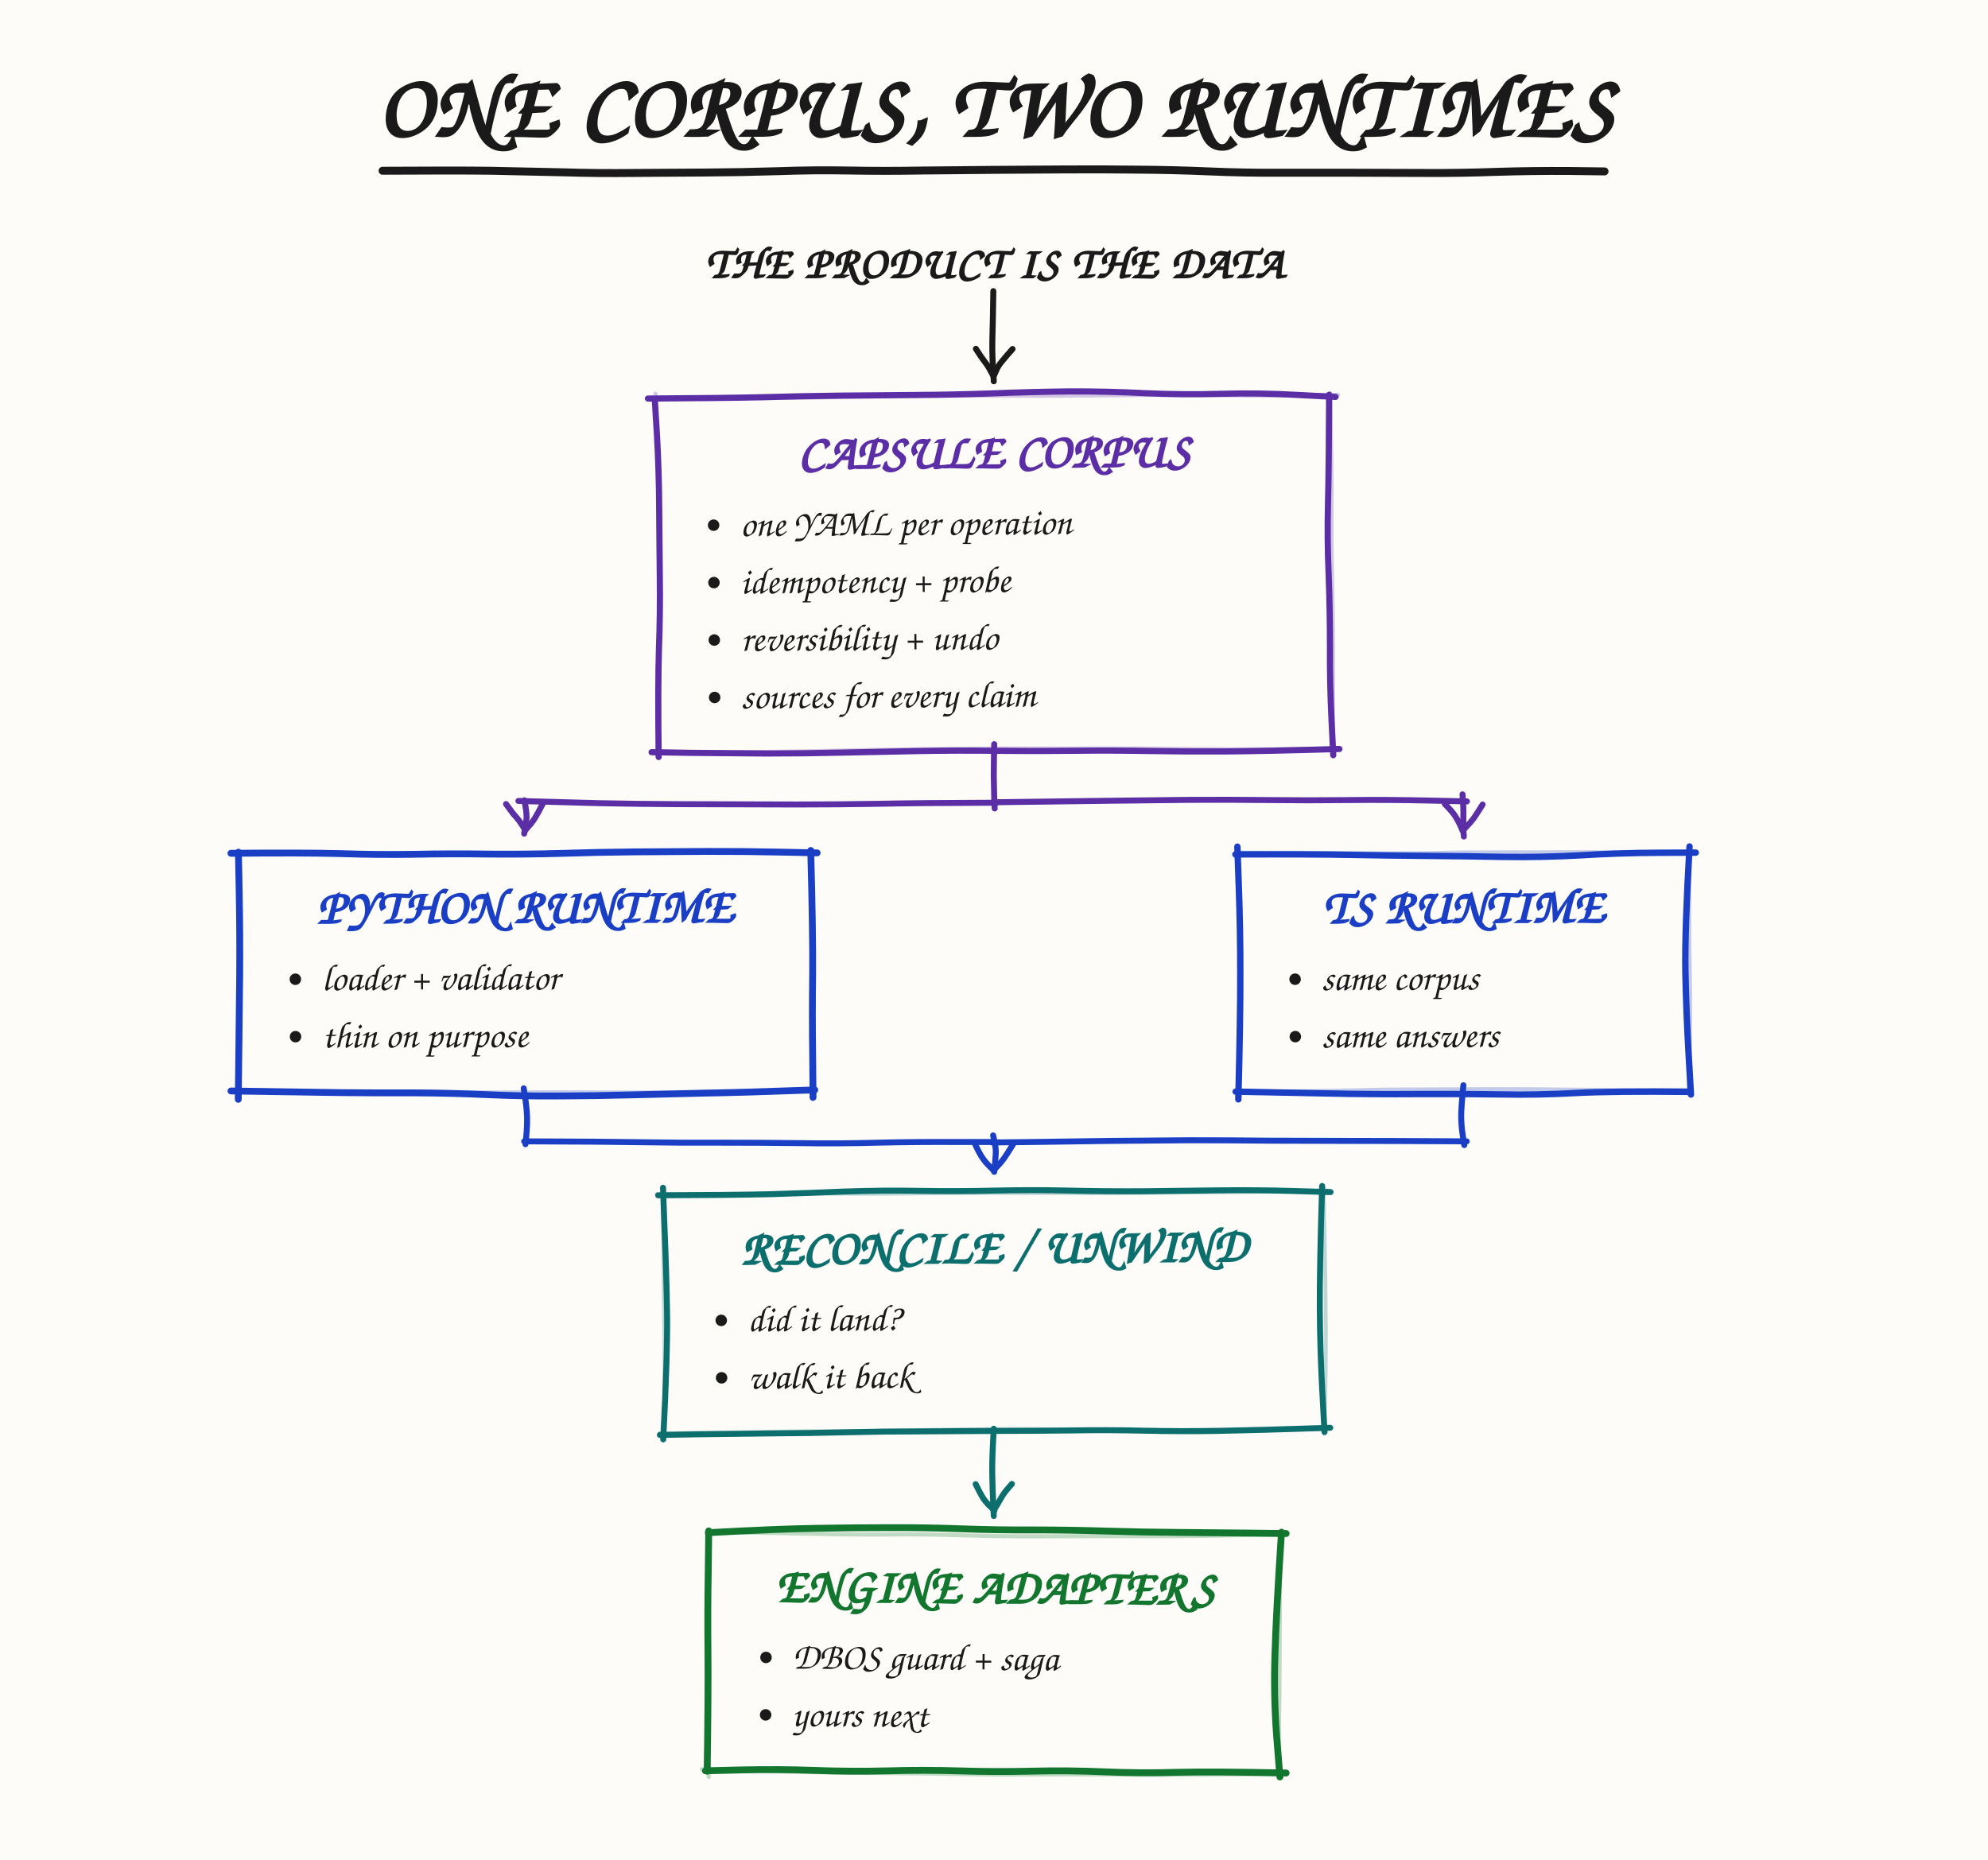
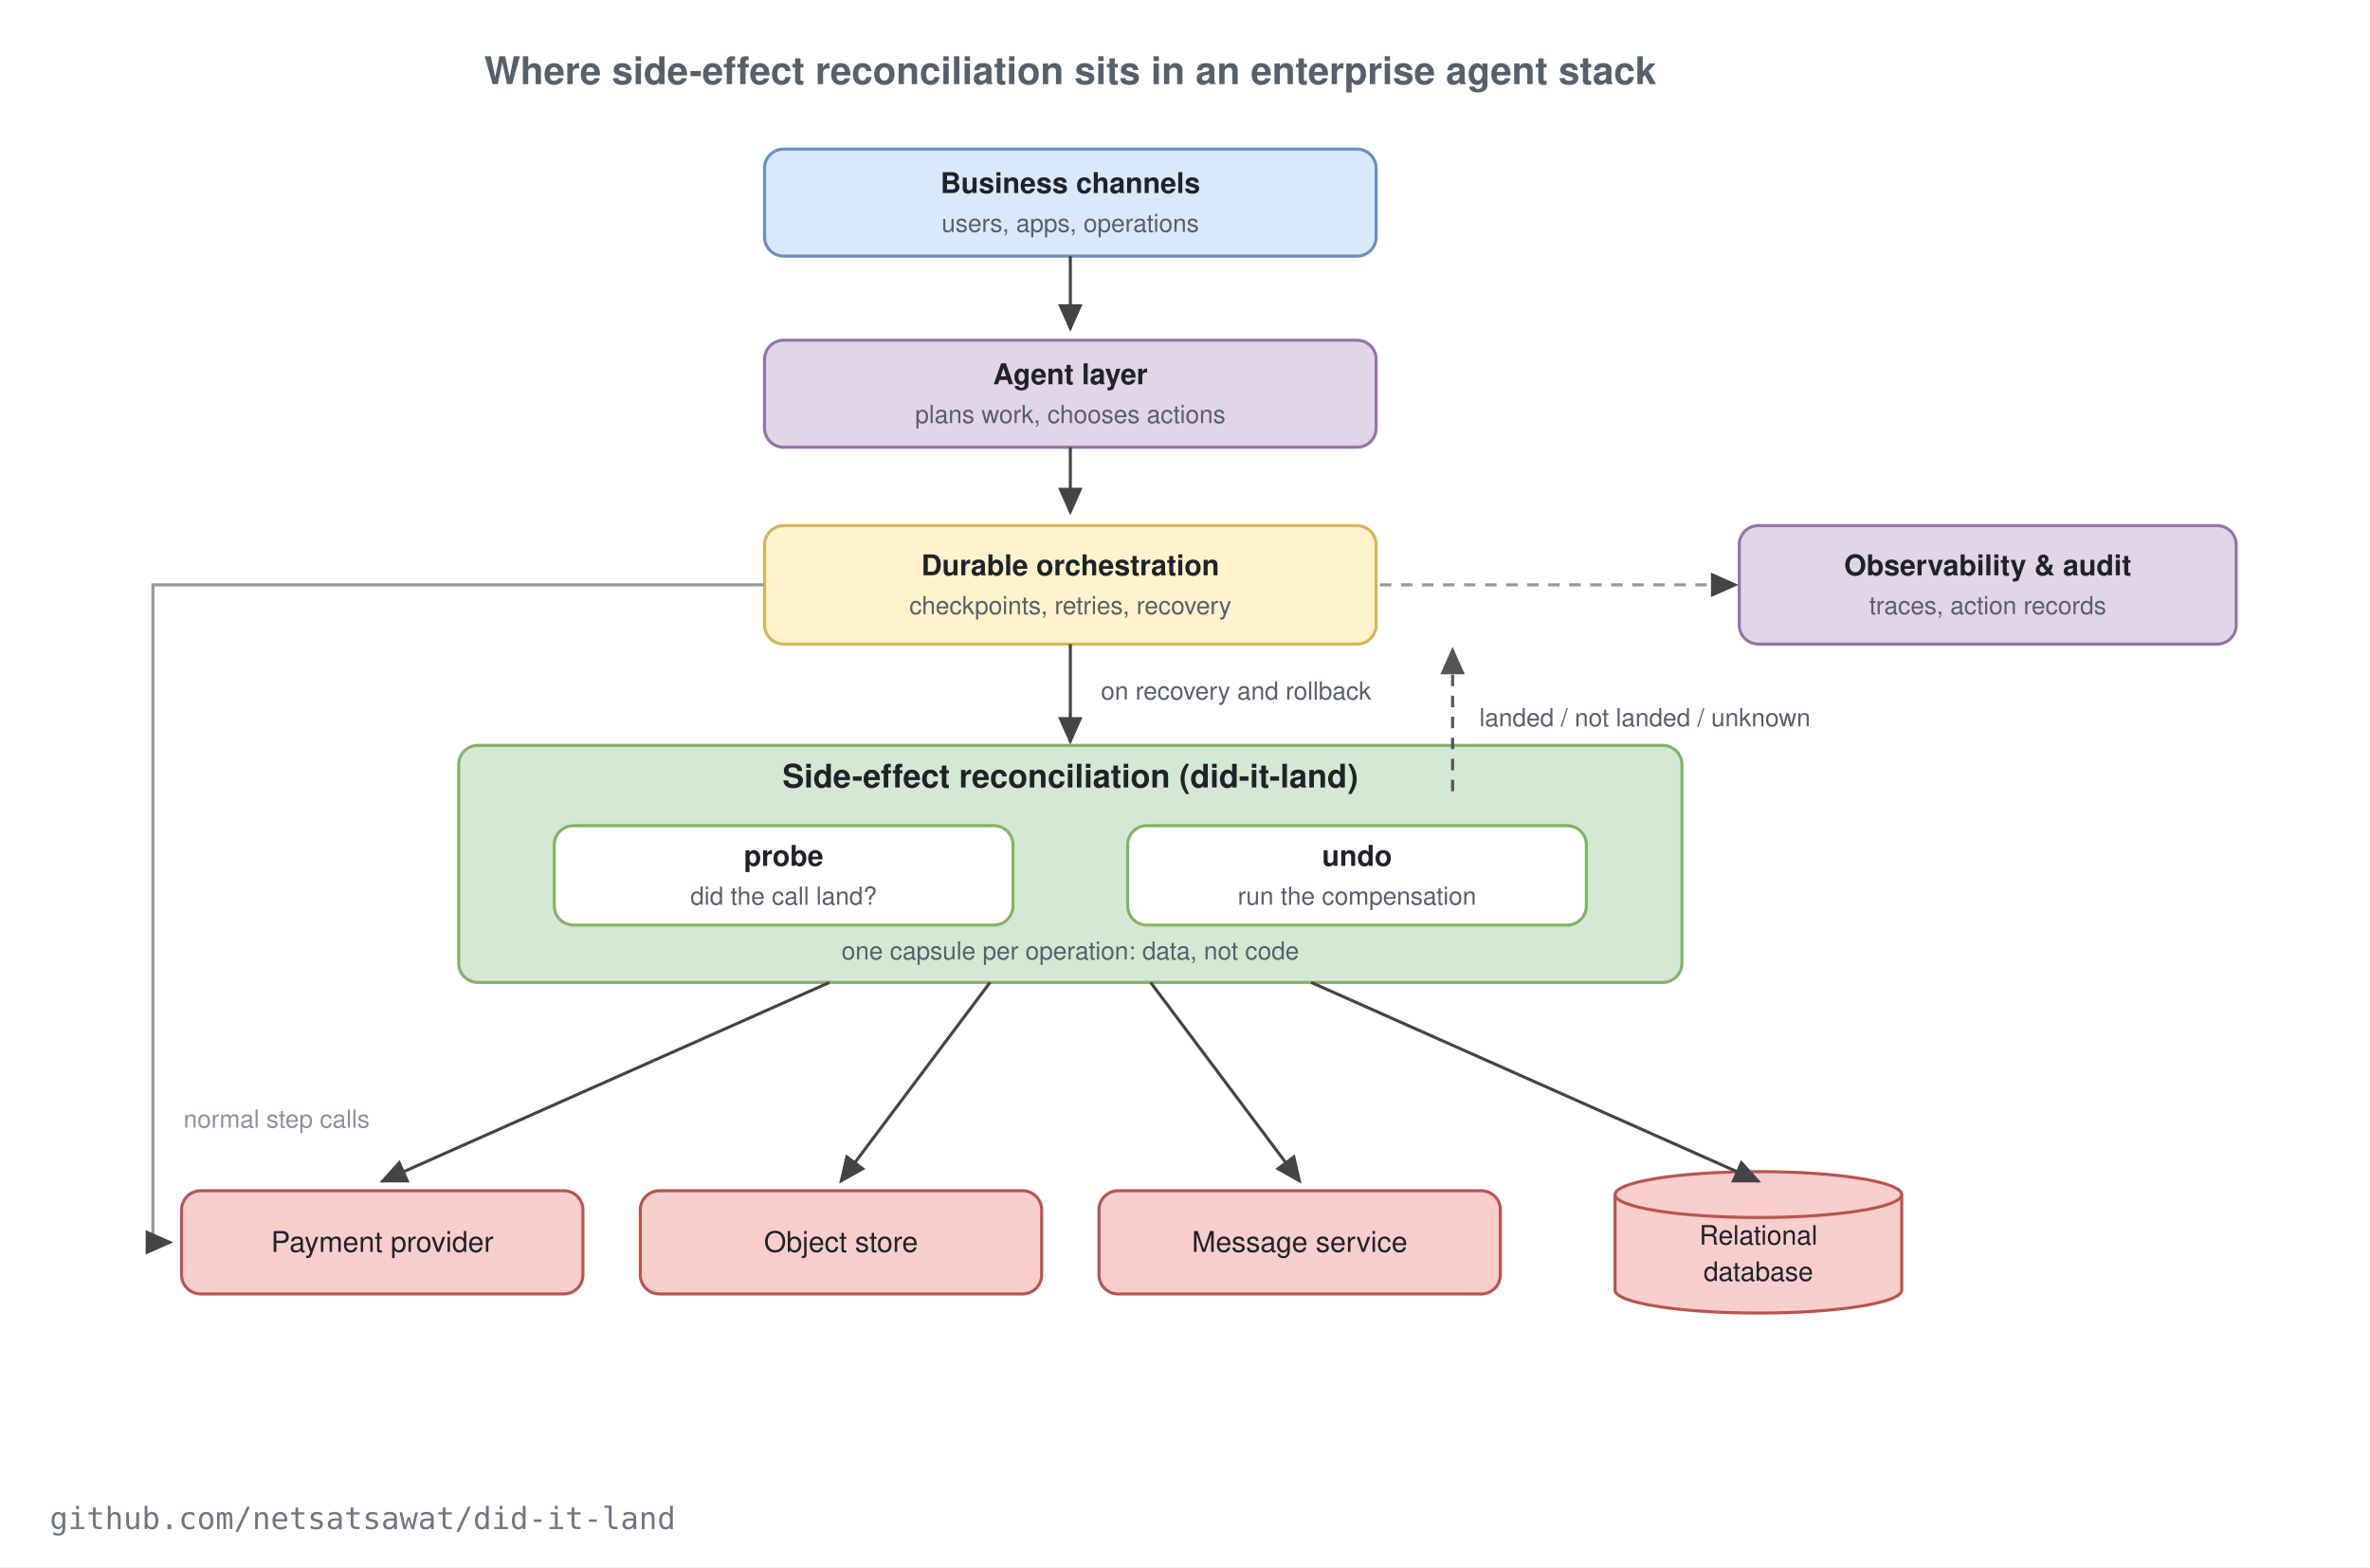
- <svg xmlns="http://www.w3.org/2000/svg" width="900" height="842" viewBox="0 0 900 842" role="img">
-   <rect x="0" y="0" width="900" height="842" fill="#fdfcf8" />
-   <text x="450.0" y="62" font-family="Marker Felt, Chalkboard SE, Bradley Hand, Comic Sans MS, cursive" font-size="40" font-weight="bold" fill="#1a1a1a" text-anchor="middle" letter-spacing="1.5">ONE CORPUS, TWO RUNTIMES</text>
-   <path d="M173.2 77.3 Q205.7 77.1 222.0 77.3 Q238.3 77.6 254.6 78.0 Q270.8 78.5 287.1 78.3 Q303.3 78.2 319.6 78.1 Q335.9 78.0 352.1 77.5 Q368.4 76.9 384.7 77.2 Q401.0 77.5 417.2 77.2 Q433.5 77.0 449.8 76.9 Q466.0 76.8 482.3 76.7 Q498.6 76.6 514.9 76.8 Q531.1 76.9 547.4 77.6 Q563.7 78.3 580.0 78.2 Q596.2 78.2 612.5 78.2 Q628.7 78.3 645.0 78.3 Q661.3 78.4 677.5 77.8 Q693.8 77.3 710.1 77.4 L726.4 77.6" fill="none" stroke="#1a1a1a" stroke-width="3.6" stroke-linecap="round" stroke-linejoin="round" opacity="1.0" />
-   <text x="450.0" y="126" font-family="Marker Felt, Chalkboard SE, Bradley Hand, Comic Sans MS, cursive" font-size="20" font-weight="bold" fill="#1a1a1a" text-anchor="middle" letter-spacing="1">THE PRODUCT IS THE DATA</text>
-   <path d="M449.7 131.8 Q449.5 145.4 449.3 152.2 Q449.1 159.0 449.5 165.8 L449.9 172.6" fill="none" stroke="#1a1a1a" stroke-width="2.7" stroke-linecap="round" stroke-linejoin="round" opacity="1.0" />
-   <path d="M441.8 157.9 Q444.4 162.0 445.9 163.9 Q447.4 165.8 448.5 168.0 L449.7 170.2" fill="none" stroke="#1a1a1a" stroke-width="2.7" stroke-linecap="round" stroke-linejoin="round" opacity="1.0" />
-   <path d="M458.4 158.0 Q455.1 161.7 453.6 163.6 Q452.0 165.4 451.0 167.7 L450.0 170.0" fill="none" stroke="#1a1a1a" stroke-width="2.7" stroke-linecap="round" stroke-linejoin="round" opacity="1.0" />
-   <path d="M450.1 336.9 Q449.9 346.6 449.9 351.5 Q450.0 356.3 450.1 361.1 L450.3 366.0" fill="none" stroke="#5b2ea6" stroke-width="2.7" stroke-linecap="round" stroke-linejoin="round" opacity="1.0" />
-   <path d="M451.1 363.4 Q415.0 363.5 396.9 363.9 Q378.9 364.2 360.9 364.2 Q342.9 364.2 324.9 364.1 Q306.8 364.1 288.8 363.9 Q270.7 363.7 252.7 363.1 L234.7 362.6 M237.4 362.3 Q238.4 367.4 238.4 369.9 Q238.3 372.4 237.8 374.9 L237.3 377.4" fill="none" stroke="#5b2ea6" stroke-width="2.7" stroke-linecap="round" stroke-linejoin="round" opacity="1.0" />
-   <path d="M229.1 364.0 Q231.9 368.0 233.6 369.8 Q235.2 371.6 236.5 373.7 L237.8 375.8" fill="none" stroke="#5b2ea6" stroke-width="2.7" stroke-linecap="round" stroke-linejoin="round" opacity="1.0" />
-   <path d="M245.7 363.9 Q243.5 368.2 242.2 370.3 Q240.9 372.4 239.2 374.2 L237.6 376.1" fill="none" stroke="#5b2ea6" stroke-width="2.7" stroke-linecap="round" stroke-linejoin="round" opacity="1.0" />
-   <path d="M449.4 363.2 Q485.2 362.7 503.1 362.5 Q521.0 362.3 538.9 362.1 Q556.7 362.0 574.6 362.2 Q592.5 362.4 610.4 362.2 Q628.3 362.0 646.2 362.4 L664.1 362.8 M662.1 359.6 Q662.6 366.0 662.5 369.1 Q662.4 372.3 662.5 375.5 L662.7 378.7" fill="none" stroke="#5b2ea6" stroke-width="2.7" stroke-linecap="round" stroke-linejoin="round" opacity="1.0" />
-   <path d="M654.1 364.0 Q657.6 367.5 658.9 369.6 Q660.2 371.6 661.2 373.9 L662.2 376.2" fill="none" stroke="#5b2ea6" stroke-width="2.7" stroke-linecap="round" stroke-linejoin="round" opacity="1.0" />
-   <path d="M671.2 364.2 Q668.6 368.4 667.2 370.4 Q665.8 372.3 664.0 374.1 L662.3 375.9" fill="none" stroke="#5b2ea6" stroke-width="2.7" stroke-linecap="round" stroke-linejoin="round" opacity="1.0" />
-   <path d="M237.1 492.7 Q238.5 501.2 238.6 505.4 Q238.7 509.6 238.3 513.8 L237.9 518.0 M237.3 516.7 Q272.9 516.8 290.6 517.1 Q308.4 517.4 326.1 517.3 Q343.9 517.3 361.7 517.5 Q379.5 517.8 397.2 517.3 Q415.0 516.9 432.8 517.0 L450.6 517.0" fill="none" stroke="#1a3fc4" stroke-width="2.7" stroke-linecap="round" stroke-linejoin="round" opacity="1.0" />
-   <path d="M662.5 491.3 Q661.6 500.3 661.5 504.9 Q661.5 509.4 662.2 513.9 L662.9 518.4 M664.0 516.7 Q628.2 516.5 610.3 516.5 Q592.4 516.5 574.5 516.4 Q556.6 516.2 538.7 516.2 Q520.7 516.3 502.8 516.5 Q484.9 516.7 467.0 517.0 L449.1 517.2" fill="none" stroke="#1a3fc4" stroke-width="2.7" stroke-linecap="round" stroke-linejoin="round" opacity="1.0" />
-   <path d="M449.6 514.0 Q451.0 519.5 450.8 522.2 Q450.6 525.0 450.4 527.8 L450.1 530.5" fill="none" stroke="#1a3fc4" stroke-width="2.7" stroke-linecap="round" stroke-linejoin="round" opacity="1.0" />
-   <path d="M441.5 518.1 Q443.6 522.6 445.0 524.5 Q446.4 526.5 448.2 528.2 L450.0 530.0" fill="none" stroke="#1a3fc4" stroke-width="2.7" stroke-linecap="round" stroke-linejoin="round" opacity="1.0" />
-   <path d="M458.6 518.1 Q456.0 522.3 454.6 524.3 Q453.2 526.3 451.5 528.0 L449.8 529.8" fill="none" stroke="#1a3fc4" stroke-width="2.7" stroke-linecap="round" stroke-linejoin="round" opacity="1.0" />
-   <path d="M449.9 646.8 Q449.1 660.0 449.2 666.5 Q449.3 673.1 449.6 679.7 L449.9 686.3" fill="none" stroke="#0d6e6e" stroke-width="2.7" stroke-linecap="round" stroke-linejoin="round" opacity="1.0" />
-   <path d="M441.7 671.9 Q443.9 676.4 445.2 678.4 Q446.6 680.4 448.4 682.1 L450.2 683.8" fill="none" stroke="#0d6e6e" stroke-width="2.7" stroke-linecap="round" stroke-linejoin="round" opacity="1.0" />
-   <path d="M458.1 671.8 Q454.8 675.4 453.6 677.5 Q452.3 679.7 451.1 681.8 L449.8 683.8" fill="none" stroke="#0d6e6e" stroke-width="2.7" stroke-linecap="round" stroke-linejoin="round" opacity="1.0" />
-   <g transform="rotate(-0.34 450.0 260.0)">
-     <path d="M293.8 179.5 Q328.4 179.5 345.7 179.2 Q363.0 178.8 380.3 178.7 Q397.6 178.6 414.9 178.6 Q432.2 178.6 449.5 178.1 Q466.8 177.5 484.1 177.4 Q501.4 177.4 518.7 178.4 Q536.0 179.3 553.2 178.9 Q570.5 178.5 587.8 179.6 L605.1 180.6 M602.2 179.6 Q601.9 212.2 601.4 228.6 Q600.9 244.9 601.5 261.2 Q602.0 277.5 601.9 293.9 Q601.7 310.2 602.4 326.5 L603.1 342.8 M605.9 340.0 Q571.3 340.8 554.0 340.8 Q536.7 340.8 519.4 340.4 Q502.1 340.0 484.8 340.1 Q467.5 340.2 450.2 339.9 Q432.9 339.6 415.6 339.8 Q398.3 340.0 381.0 340.3 Q363.7 340.6 346.4 340.5 Q329.1 340.3 311.8 340.0 L294.5 339.6 M297.7 341.8 Q297.5 309.5 298.1 293.3 Q298.8 277.1 298.7 260.9 Q298.6 244.7 298.6 228.5 Q298.6 212.3 297.8 196.2 L296.9 180.0" fill="none" stroke="#5b2ea6" stroke-width="2.79" stroke-linecap="round" stroke-linejoin="round" opacity="1.0" />
-     <path d="M295.5 179.7 Q330.0 179.7 347.2 179.6 Q364.5 179.6 381.8 179.3 Q399.1 179.1 416.4 179.0 Q433.6 178.9 450.9 179.1 Q468.1 179.3 485.4 179.3 Q502.6 179.3 519.9 179.2 Q537.1 179.0 554.4 179.5 Q571.7 180.0 589.0 179.8 L606.2 179.7 M602.6 178.9 Q603.2 211.7 603.0 228.1 Q602.7 244.5 603.0 260.9 Q603.3 277.3 603.2 293.7 Q603.2 310.1 603.0 326.5 L602.8 342.9 M604.0 339.8 Q569.7 340.1 552.5 339.8 Q535.4 339.5 518.2 339.3 Q501.1 339.1 484.0 339.1 Q466.8 339.0 449.6 338.9 Q432.5 338.8 415.4 339.0 Q398.2 339.1 381.0 339.4 Q363.9 339.7 346.8 339.8 Q329.6 339.9 312.5 339.8 L295.3 339.7 M297.3 341.2 Q298.1 308.5 298.3 292.1 Q298.5 275.7 298.4 259.3 Q298.2 242.9 298.2 226.5 Q298.3 210.1 297.8 193.7 L297.2 177.3" fill="none" stroke="#5b2ea6" stroke-width="1.9" stroke-linecap="round" stroke-linejoin="round" opacity="0.26" />
-     <text x="450.0" y="212" font-family="Marker Felt, Chalkboard SE, Bradley Hand, Comic Sans MS, cursive" font-size="22" font-weight="bold" fill="#5b2ea6" text-anchor="middle" letter-spacing="0.5">CAPSULE CORPUS</text>
-     <circle cx="323.2" cy="237" r="2.6" fill="#1a1a1a" />
-     <text x="335.2" y="242" font-family="Marker Felt, Chalkboard SE, Bradley Hand, Comic Sans MS, cursive" font-size="17" font-weight="normal" fill="#1a1a1a" text-anchor="start" letter-spacing="0">one YAML per operation</text>
-     <circle cx="323.2" cy="263" r="2.6" fill="#1a1a1a" />
-     <text x="335.2" y="268" font-family="Marker Felt, Chalkboard SE, Bradley Hand, Comic Sans MS, cursive" font-size="17" font-weight="normal" fill="#1a1a1a" text-anchor="start" letter-spacing="0">idempotency + probe</text>
-     <circle cx="323.2" cy="289" r="2.6" fill="#1a1a1a" />
-     <text x="335.2" y="294" font-family="Marker Felt, Chalkboard SE, Bradley Hand, Comic Sans MS, cursive" font-size="17" font-weight="normal" fill="#1a1a1a" text-anchor="start" letter-spacing="0">reversibility + undo</text>
-     <circle cx="323.2" cy="315" r="2.6" fill="#1a1a1a" />
-     <text x="335.2" y="320" font-family="Marker Felt, Chalkboard SE, Bradley Hand, Comic Sans MS, cursive" font-size="17" font-weight="normal" fill="#1a1a1a" text-anchor="start" letter-spacing="0">sources for every claim</text>
-   </g>
-   <g transform="rotate(-0.17 237.5 440.0)">
-     <path d="M104.7 385.9 Q137.8 385.7 154.4 386.2 Q171.0 386.8 187.6 386.6 Q204.2 386.3 220.8 386.6 Q237.4 386.8 253.9 386.4 Q270.5 385.9 287.1 385.8 Q303.7 385.7 320.3 385.7 Q336.9 385.7 353.5 386.1 L370.1 386.5 M367.2 385.4 Q368.1 422.6 367.9 441.2 Q367.6 459.9 367.8 478.5 L367.9 497.2 M368.7 493.8 Q335.7 494.9 319.1 495.1 Q302.6 495.4 286.1 495.8 Q269.6 496.2 253.1 496.2 Q236.6 496.3 220.1 495.5 Q203.5 494.7 187.0 494.6 Q170.5 494.6 154.0 494.4 Q137.5 494.1 121.0 493.8 L104.4 493.5 M107.7 497.3 Q108.2 460.0 108.5 441.4 Q108.7 422.7 108.4 404.0 L108.1 385.4" fill="none" stroke="#1a3fc4" stroke-width="3.09" stroke-linecap="round" stroke-linejoin="round" opacity="1.0" />
-     <path d="M107.3 386.2 Q140.1 386.3 156.5 386.5 Q172.9 386.6 189.2 386.5 Q205.6 386.3 222.0 386.6 Q238.4 386.8 254.8 386.6 Q271.2 386.3 287.6 386.4 Q304.0 386.4 320.4 386.4 Q336.8 386.5 353.2 386.4 L369.6 386.2 M367.2 384.9 Q367.3 421.5 367.4 439.9 Q367.4 458.2 367.4 476.5 L367.4 494.8 M368.7 494.1 Q335.7 494.6 319.2 494.6 Q302.7 494.7 286.2 494.6 Q269.8 494.5 253.3 494.4 Q236.8 494.4 220.3 494.4 Q203.8 494.4 187.3 494.4 Q170.8 494.5 154.3 494.1 Q137.8 493.8 121.3 493.9 L104.8 493.9 M108.1 494.5 Q109.1 458.3 109.0 440.1 Q108.9 422.0 108.2 403.9 L107.5 385.8" fill="none" stroke="#1a3fc4" stroke-width="1.58" stroke-linecap="round" stroke-linejoin="round" opacity="0.26" />
-     <text x="237.5" y="418" font-family="Marker Felt, Chalkboard SE, Bradley Hand, Comic Sans MS, cursive" font-size="22" font-weight="bold" fill="#1a3fc4" text-anchor="middle" letter-spacing="0.5">PYTHON RUNTIME</text>
-     <circle cx="133.7" cy="443" r="2.6" fill="#1a1a1a" />
-     <text x="145.7" y="448" font-family="Marker Felt, Chalkboard SE, Bradley Hand, Comic Sans MS, cursive" font-size="17" font-weight="normal" fill="#1a1a1a" text-anchor="start" letter-spacing="0">loader + validator</text>
-     <circle cx="133.7" cy="469" r="2.6" fill="#1a1a1a" />
-     <text x="145.7" y="474" font-family="Marker Felt, Chalkboard SE, Bradley Hand, Comic Sans MS, cursive" font-size="17" font-weight="normal" fill="#1a1a1a" text-anchor="start" letter-spacing="0">thin on purpose</text>
-   </g>
-   <g transform="rotate(-0.22 662.5 440.0)">
-     <path d="M559.5 386.4 Q594.3 386.4 611.6 386.8 Q629.0 387.2 646.4 387.4 Q663.7 387.6 681.1 388.0 Q698.5 388.3 715.9 387.4 Q733.2 386.4 750.5 386.4 L767.9 386.4 M765.1 383.6 Q762.8 421.1 763.0 439.8 Q763.3 458.5 764.3 477.2 L765.3 495.9 M764.8 494.7 Q730.5 494.2 713.4 495.0 Q696.3 495.9 679.1 495.5 Q662.0 495.2 644.9 495.2 Q627.7 495.3 610.6 495.0 Q593.5 494.6 576.4 494.2 L559.2 493.8 M560.4 497.3 Q561.5 459.2 561.5 440.1 Q561.6 421.1 561.0 402.0 L560.4 382.9" fill="none" stroke="#1a3fc4" stroke-width="2.9" stroke-linecap="round" stroke-linejoin="round" opacity="1.0" />
-     <path d="M559.8 385.6 Q594.4 385.7 611.8 386.0 Q629.1 386.3 646.4 386.1 Q663.7 385.8 681.0 385.9 Q698.4 385.9 715.7 386.0 Q733.0 386.1 750.4 386.2 L767.7 386.3 M765.1 384.9 Q764.6 421.7 765.0 440.1 Q765.3 458.5 764.8 476.9 L764.3 495.4 M765.2 493.7 Q731.0 493.8 713.9 493.5 Q696.7 493.2 679.6 493.1 Q662.5 493.1 645.4 493.1 Q628.2 493.0 611.1 493.4 Q594.0 493.8 576.9 493.8 L559.8 493.7 M560.7 497.5 Q561.1 459.5 561.3 440.5 Q561.5 421.5 561.0 402.5 L560.6 383.5" fill="none" stroke="#1a3fc4" stroke-width="1.77" stroke-linecap="round" stroke-linejoin="round" opacity="0.26" />
-     <text x="662.5" y="418" font-family="Marker Felt, Chalkboard SE, Bradley Hand, Comic Sans MS, cursive" font-size="22" font-weight="bold" fill="#1a3fc4" text-anchor="middle" letter-spacing="0.5">TS RUNTIME</text>
-     <circle cx="586.3" cy="443" r="2.6" fill="#1a1a1a" />
-     <text x="598.3" y="448" font-family="Marker Felt, Chalkboard SE, Bradley Hand, Comic Sans MS, cursive" font-size="17" font-weight="normal" fill="#1a1a1a" text-anchor="start" letter-spacing="0">same corpus</text>
-     <circle cx="586.3" cy="469" r="2.6" fill="#1a1a1a" />
-     <text x="598.3" y="474" font-family="Marker Felt, Chalkboard SE, Bradley Hand, Comic Sans MS, cursive" font-size="17" font-weight="normal" fill="#1a1a1a" text-anchor="start" letter-spacing="0">same answers</text>
-   </g>
-   <g transform="rotate(-0.35 450.0 594.0)">
-     <path d="M298.3 540.2 Q332.2 540.3 349.1 540.0 Q366.0 539.6 382.9 539.0 Q399.8 538.5 416.7 538.9 Q433.6 539.3 450.5 539.0 Q467.4 538.7 484.3 539.2 Q501.2 539.7 518.1 539.7 Q535.1 539.6 552.0 539.5 Q568.9 539.4 585.8 540.0 L602.7 540.6 M598.9 537.8 Q597.5 574.9 597.5 593.5 Q597.5 612.1 598.4 630.7 L599.3 649.2 M601.9 647.3 Q568.2 648.2 551.4 648.4 Q534.5 648.6 517.6 648.1 Q500.8 647.6 483.9 647.8 Q467.0 647.9 450.1 647.8 Q433.3 647.8 416.5 647.8 Q399.6 647.7 382.7 648.0 Q365.8 648.3 349.0 648.3 Q332.1 648.4 315.2 648.5 L298.4 648.7 M299.9 650.7 Q302.1 612.8 302.0 593.8 Q301.8 574.8 301.1 555.8 L300.5 536.8" fill="none" stroke="#0d6e6e" stroke-width="2.7" stroke-linecap="round" stroke-linejoin="round" opacity="1.0" />
-     <path d="M297.5 539.6 Q331.3 540.3 348.2 540.0 Q365.1 539.8 382.0 540.0 Q398.9 540.3 415.8 540.1 Q432.7 540.0 449.6 540.1 Q466.5 540.2 483.4 540.4 Q500.3 540.6 517.2 540.5 Q534.1 540.4 551.0 540.4 Q567.9 540.4 584.8 540.1 L601.7 539.8 M599.6 538.6 Q600.2 575.8 600.2 594.4 Q600.3 613.0 599.8 631.5 L599.2 650.1 M600.5 647.8 Q566.9 647.8 550.1 647.8 Q533.3 647.8 516.5 647.8 Q499.7 647.8 482.9 647.3 Q466.1 646.9 449.3 646.9 Q432.5 646.9 415.7 647.2 Q398.9 647.5 382.1 647.4 Q365.3 647.3 348.5 647.5 Q331.7 647.8 314.9 647.8 L298.1 647.9 M300.3 650.9 Q300.8 613.6 300.6 594.9 Q300.4 576.2 300.4 557.5 L300.3 538.9" fill="none" stroke="#0d6e6e" stroke-width="1.65" stroke-linecap="round" stroke-linejoin="round" opacity="0.26" />
-     <text x="450.0" y="572" font-family="Marker Felt, Chalkboard SE, Bradley Hand, Comic Sans MS, cursive" font-size="22" font-weight="bold" fill="#0d6e6e" text-anchor="middle" letter-spacing="0.5">RECONCILE / UNWIND</text>
-     <circle cx="326.5" cy="597" r="2.6" fill="#1a1a1a" />
-     <text x="338.5" y="602" font-family="Marker Felt, Chalkboard SE, Bradley Hand, Comic Sans MS, cursive" font-size="17" font-weight="normal" fill="#1a1a1a" text-anchor="start" letter-spacing="0">did it land?</text>
-     <circle cx="326.5" cy="623" r="2.6" fill="#1a1a1a" />
-     <text x="338.5" y="628" font-family="Marker Felt, Chalkboard SE, Bradley Hand, Comic Sans MS, cursive" font-size="17" font-weight="normal" fill="#1a1a1a" text-anchor="start" letter-spacing="0">walk it back</text>
-   </g>
-   <g transform="rotate(0.37 450.0 748.0)">
-     <path d="M320.3 694.7 Q353.0 692.7 369.4 692.4 Q385.7 692.0 402.0 691.9 Q418.4 691.7 434.8 692.2 Q451.1 692.7 467.5 692.5 Q483.8 692.4 500.1 692.8 Q516.5 693.2 532.9 693.2 Q549.2 693.2 565.5 693.3 L581.9 693.4 M579.8 692.8 Q577.6 729.7 577.2 748.2 Q576.7 766.7 578.2 785.2 L579.8 803.6 M582.6 801.8 Q549.8 801.3 533.3 801.8 Q516.9 802.4 500.4 801.8 Q484.0 801.2 467.6 801.7 Q451.2 802.2 434.8 801.8 Q418.3 801.4 401.9 802.0 Q385.4 802.5 369.0 802.0 Q352.6 801.5 336.1 802.0 L319.7 802.5 M320.5 802.7 Q320.8 766.4 320.5 748.3 Q320.2 730.2 320.4 712.0 L320.5 693.9" fill="none" stroke="#12762f" stroke-width="3.1" stroke-linecap="round" stroke-linejoin="round" opacity="1.0" />
-     <path d="M320.1 694.4 Q352.6 694.6 368.9 694.9 Q385.1 695.2 401.4 695.0 Q417.6 694.7 433.9 695.1 Q450.1 695.5 466.4 695.4 Q482.6 695.3 498.8 695.1 Q515.0 695.0 531.2 694.9 Q547.5 694.7 563.8 694.2 L580.0 693.7 M579.2 693.3 Q579.3 729.7 579.3 747.9 Q579.4 766.1 579.2 784.3 L579.0 802.5 M582.2 802.3 Q549.2 802.7 532.7 802.9 Q516.2 803.1 499.7 803.0 Q483.2 803.0 466.6 803.2 Q450.1 803.5 433.6 803.2 Q417.1 803.0 400.6 803.0 Q384.1 803.0 367.6 802.8 Q351.1 802.6 334.6 802.2 L318.1 801.8 M321.2 805.3 Q320.2 768.0 320.1 749.4 Q320.0 730.7 320.2 712.0 L320.5 693.3" fill="none" stroke="#12762f" stroke-width="1.87" stroke-linecap="round" stroke-linejoin="round" opacity="0.26" />
-     <text x="450.0" y="726" font-family="Marker Felt, Chalkboard SE, Bradley Hand, Comic Sans MS, cursive" font-size="22" font-weight="bold" fill="#12762f" text-anchor="middle" letter-spacing="0.5">ENGINE ADAPTERS</text>
-     <circle cx="346.8" cy="751" r="2.6" fill="#1a1a1a" />
-     <text x="358.8" y="756" font-family="Marker Felt, Chalkboard SE, Bradley Hand, Comic Sans MS, cursive" font-size="17" font-weight="normal" fill="#1a1a1a" text-anchor="start" letter-spacing="0">DBOS guard + saga</text>
-     <circle cx="346.8" cy="777" r="2.6" fill="#1a1a1a" />
-     <text x="358.8" y="782" font-family="Marker Felt, Chalkboard SE, Bradley Hand, Comic Sans MS, cursive" font-size="17" font-weight="normal" fill="#1a1a1a" text-anchor="start" letter-spacing="0">yours next</text>
-   </g>
+ <svg xmlns="http://www.w3.org/2000/svg" width="1240" height="820" viewBox="0 0 1240 820">
+   <defs>
+     <marker id="ab" markerWidth="10" markerHeight="8" refX="8" refY="4" orient="auto">
+       <path d="M0,0 L9,4 L0,8 z" fill="#444" />
+     </marker>
+     <marker id="am" markerWidth="10" markerHeight="8" refX="8" refY="4" orient="auto">
+       <path d="M0,0 L9,4 L0,8 z" fill="#9a2b2b" />
+     </marker>
+     <marker id="aw" markerWidth="10" markerHeight="8" refX="8" refY="4" orient="auto">
+       <path d="M0,0 L9,4 L0,8 z" fill="#555" />
+     </marker>
+   </defs>
+   <rect width="1240" height="820" fill="#ffffff" />
+   <text x="560" y="44" font-family="Helvetica Neue, Helvetica, Arial, sans-serif" font-size="20" fill="#57606a" text-anchor="middle" font-weight="600">Where side-effect reconciliation sits in an enterprise agent stack</text>
+   <rect x="400.0" y="78.0" width="320" height="56" rx="10" fill="#dae8fc" stroke="#6c8ebf" stroke-width="1.6" />
+   <text x="560" y="101.0" font-family="Helvetica Neue, Helvetica, Arial, sans-serif" font-size="15" fill="#1f2328" text-anchor="middle" font-weight="600">Business channels</text>
+   <text x="560" y="121.333" font-family="Helvetica Neue, Helvetica, Arial, sans-serif" font-size="13" fill="#57606a" text-anchor="middle" font-weight="normal">users, apps, operations</text>
+   <rect x="400.0" y="178.0" width="320" height="56" rx="10" fill="#e1d5e7" stroke="#9673a6" stroke-width="1.6" />
+   <text x="560" y="201.0" font-family="Helvetica Neue, Helvetica, Arial, sans-serif" font-size="15" fill="#1f2328" text-anchor="middle" font-weight="600">Agent layer</text>
+   <text x="560" y="221.333" font-family="Helvetica Neue, Helvetica, Arial, sans-serif" font-size="13" fill="#57606a" text-anchor="middle" font-weight="normal">plans work, chooses actions</text>
+   <rect x="400.0" y="275.0" width="320" height="62" rx="10" fill="#fff2cc" stroke="#d6b656" stroke-width="1.6" />
+   <text x="560" y="301.0" font-family="Helvetica Neue, Helvetica, Arial, sans-serif" font-size="15" fill="#1f2328" text-anchor="middle" font-weight="600">Durable orchestration</text>
+   <text x="560" y="321.333" font-family="Helvetica Neue, Helvetica, Arial, sans-serif" font-size="13" fill="#57606a" text-anchor="middle" font-weight="normal">checkpoints, retries, recovery</text>
+   <rect x="910.0" y="275.0" width="260" height="62" rx="10" fill="#e1d5e7" stroke="#9673a6" stroke-width="1.6" />
+   <text x="1040" y="301.0" font-family="Helvetica Neue, Helvetica, Arial, sans-serif" font-size="15" fill="#1f2328" text-anchor="middle" font-weight="600">Observability &amp; audit</text>
+   <text x="1040" y="321.333" font-family="Helvetica Neue, Helvetica, Arial, sans-serif" font-size="13" fill="#57606a" text-anchor="middle" font-weight="normal">traces, action records</text>
+   <rect x="240.0" y="390.0" width="640" height="124" rx="10" fill="#d5e8d4" stroke="#82b366" stroke-width="1.6" />
+   <text x="560" y="457.0" font-family="Helvetica Neue, Helvetica, Arial, sans-serif" font-size="15" fill="#1f2328" text-anchor="middle" font-weight="normal" />
+   <text x="560" y="412" font-family="Helvetica Neue, Helvetica, Arial, sans-serif" font-size="17" fill="#1f2328" text-anchor="middle" font-weight="600">Side-effect reconciliation  (did-it-land)</text>
+   <rect x="290.0" y="432.0" width="240" height="52" rx="10" fill="#ffffff" stroke="#82b366" stroke-width="1.6" />
+   <text x="410" y="453.0" font-family="Helvetica Neue, Helvetica, Arial, sans-serif" font-size="15" fill="#1f2328" text-anchor="middle" font-weight="600">probe</text>
+   <text x="410" y="473.333" font-family="Helvetica Neue, Helvetica, Arial, sans-serif" font-size="13" fill="#57606a" text-anchor="middle" font-weight="normal">did the call land?</text>
+   <rect x="590.0" y="432.0" width="240" height="52" rx="10" fill="#ffffff" stroke="#82b366" stroke-width="1.6" />
+   <text x="710" y="453.0" font-family="Helvetica Neue, Helvetica, Arial, sans-serif" font-size="15" fill="#1f2328" text-anchor="middle" font-weight="600">undo</text>
+   <text x="710" y="473.333" font-family="Helvetica Neue, Helvetica, Arial, sans-serif" font-size="13" fill="#57606a" text-anchor="middle" font-weight="normal">run the compensation</text>
+   <text x="560" y="502" font-family="Helvetica Neue, Helvetica, Arial, sans-serif" font-size="13" fill="#57606a" text-anchor="middle" font-weight="normal">one capsule per operation: data, not code</text>
+   <rect x="95.0" y="623.0" width="210" height="54" rx="10" fill="#f8cecc" stroke="#b85450" stroke-width="1.6" />
+   <text x="200" y="655.0" font-family="Helvetica Neue, Helvetica, Arial, sans-serif" font-size="15" fill="#1f2328" text-anchor="middle" font-weight="normal">Payment provider</text>
+   <rect x="335.0" y="623.0" width="210" height="54" rx="10" fill="#f8cecc" stroke="#b85450" stroke-width="1.6" />
+   <text x="440" y="655.0" font-family="Helvetica Neue, Helvetica, Arial, sans-serif" font-size="15" fill="#1f2328" text-anchor="middle" font-weight="normal">Object store</text>
+   <rect x="575.0" y="623.0" width="210" height="54" rx="10" fill="#f8cecc" stroke="#b85450" stroke-width="1.6" />
+   <text x="680" y="655.0" font-family="Helvetica Neue, Helvetica, Arial, sans-serif" font-size="15" fill="#1f2328" text-anchor="middle" font-weight="normal">Message service</text>
+   <path d="M845.0,625.0 a75.0,12 0 0,1 150,0 v50 a75.0,12 0 0,1 -150,0 z" fill="#f8cecc" stroke="#b85450" stroke-width="1.6" />
+   <path d="M845.0,625.0 a75.0,12 0 0,0 150,0" fill="none" stroke="#b85450" stroke-width="1.6" />
+   <text x="920" y="651.167" font-family="Helvetica Neue, Helvetica, Arial, sans-serif" font-size="14" fill="#1f2328" text-anchor="middle" font-weight="normal">Relational</text>
+   <text x="920" y="670.167" font-family="Helvetica Neue, Helvetica, Arial, sans-serif" font-size="14" fill="#1f2328" text-anchor="middle" font-weight="normal">database</text>
+   <line x1="560" y1="134" x2="560" y2="172" stroke="#444" stroke-width="1.6" marker-end="url(#ab)" />
+   <line x1="560" y1="234" x2="560" y2="268" stroke="#444" stroke-width="1.6" marker-end="url(#ab)" />
+   <line x1="560" y1="337" x2="560" y2="388" stroke="#444" stroke-width="1.6" marker-end="url(#ab)" />
+   <text x="576" y="366" font-family="Helvetica Neue, Helvetica, Arial, sans-serif" font-size="13" fill="#57606a" text-anchor="start" font-weight="normal">on recovery and rollback</text>
+   <line x1="722" y1="306" x2="908" y2="306" stroke="#999" stroke-width="1.6" marker-end="url(#ab)" stroke-dasharray="6,5" />
+   <path d="M400,306 L80,306 L80,650 L89,650" fill="none" stroke="#999" stroke-width="1.6" marker-end="url(#ab)" />
+   <text x="96" y="590" font-family="Helvetica Neue, Helvetica, Arial, sans-serif" font-size="13" fill="#8a939c" text-anchor="start" font-weight="normal">normal step calls</text>
+   <line x1="434.0" y1="514" x2="200" y2="618" stroke="#444" stroke-width="1.6" marker-end="url(#ab)" />
+   <line x1="518.0" y1="514" x2="440" y2="618" stroke="#444" stroke-width="1.6" marker-end="url(#ab)" />
+   <line x1="602.0" y1="514" x2="680" y2="618" stroke="#444" stroke-width="1.6" marker-end="url(#ab)" />
+   <line x1="686.0" y1="514" x2="920" y2="618" stroke="#444" stroke-width="1.6" marker-end="url(#ab)" />
+   <path d="M760,414 L760,340" fill="none" stroke="#555" stroke-width="1.6" marker-end="url(#aw)" stroke-dasharray="6,5" />
+   <text x="774" y="380" font-family="Helvetica Neue, Helvetica, Arial, sans-serif" font-size="13" fill="#57606a" text-anchor="start" font-weight="normal">landed / not landed / unknown</text>
+   <text x="26" y="800" font-family="Menlo, Monaco, monospace" font-size="16" fill="#6e7781" text-anchor="start" font-weight="normal">github.com/netsatsawat/did-it-land</text>
</svg>
